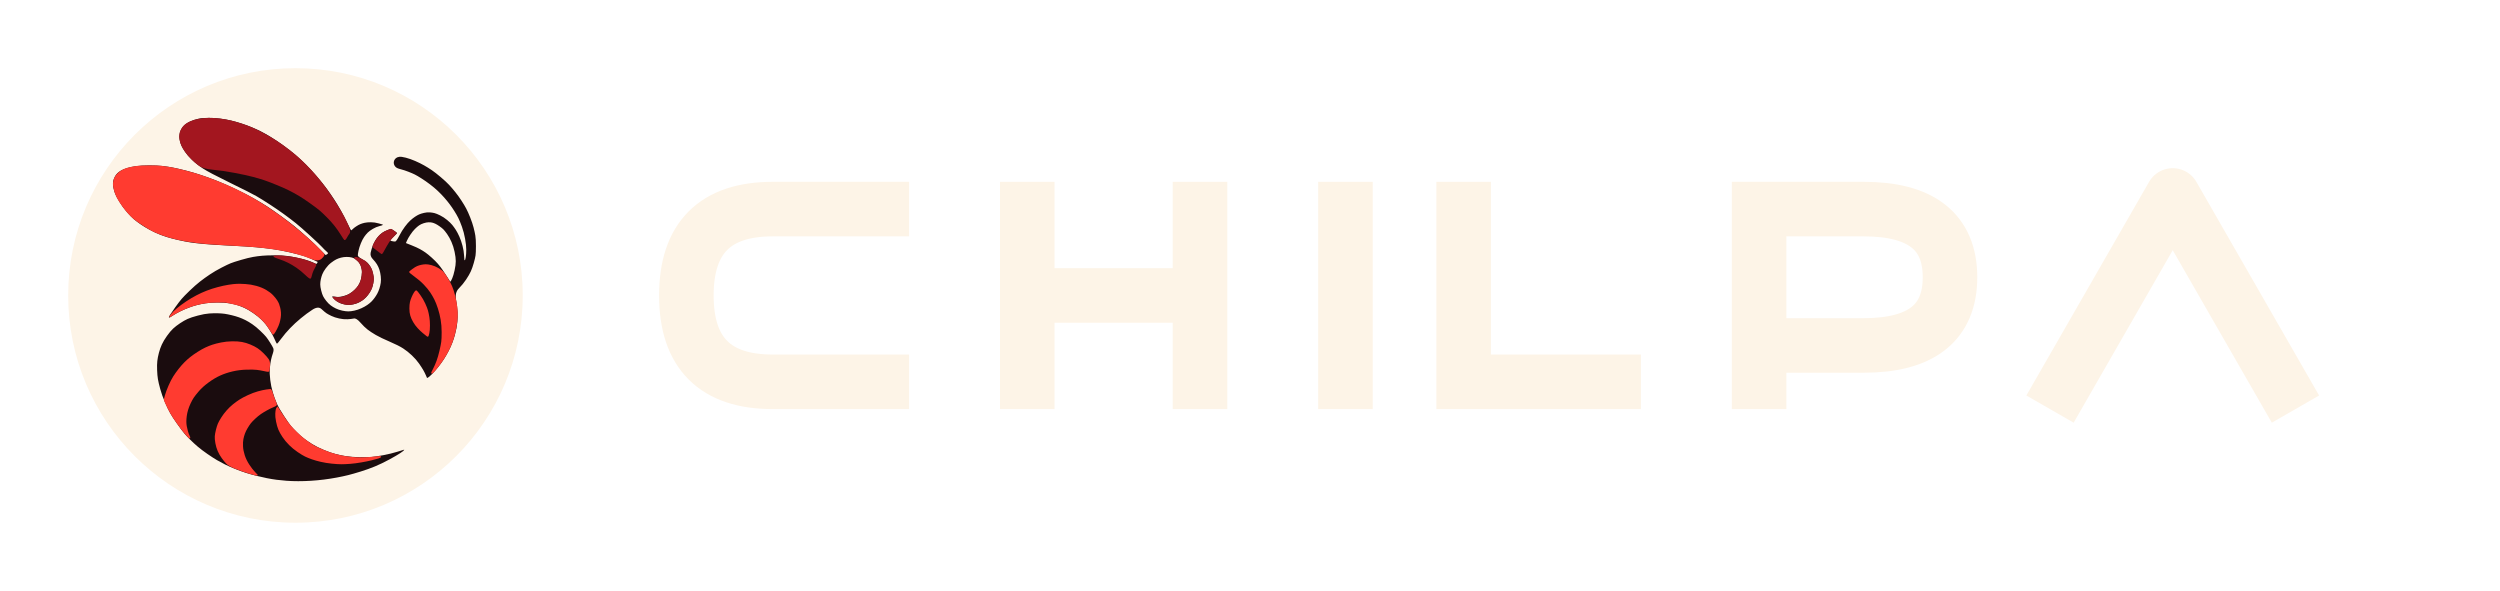
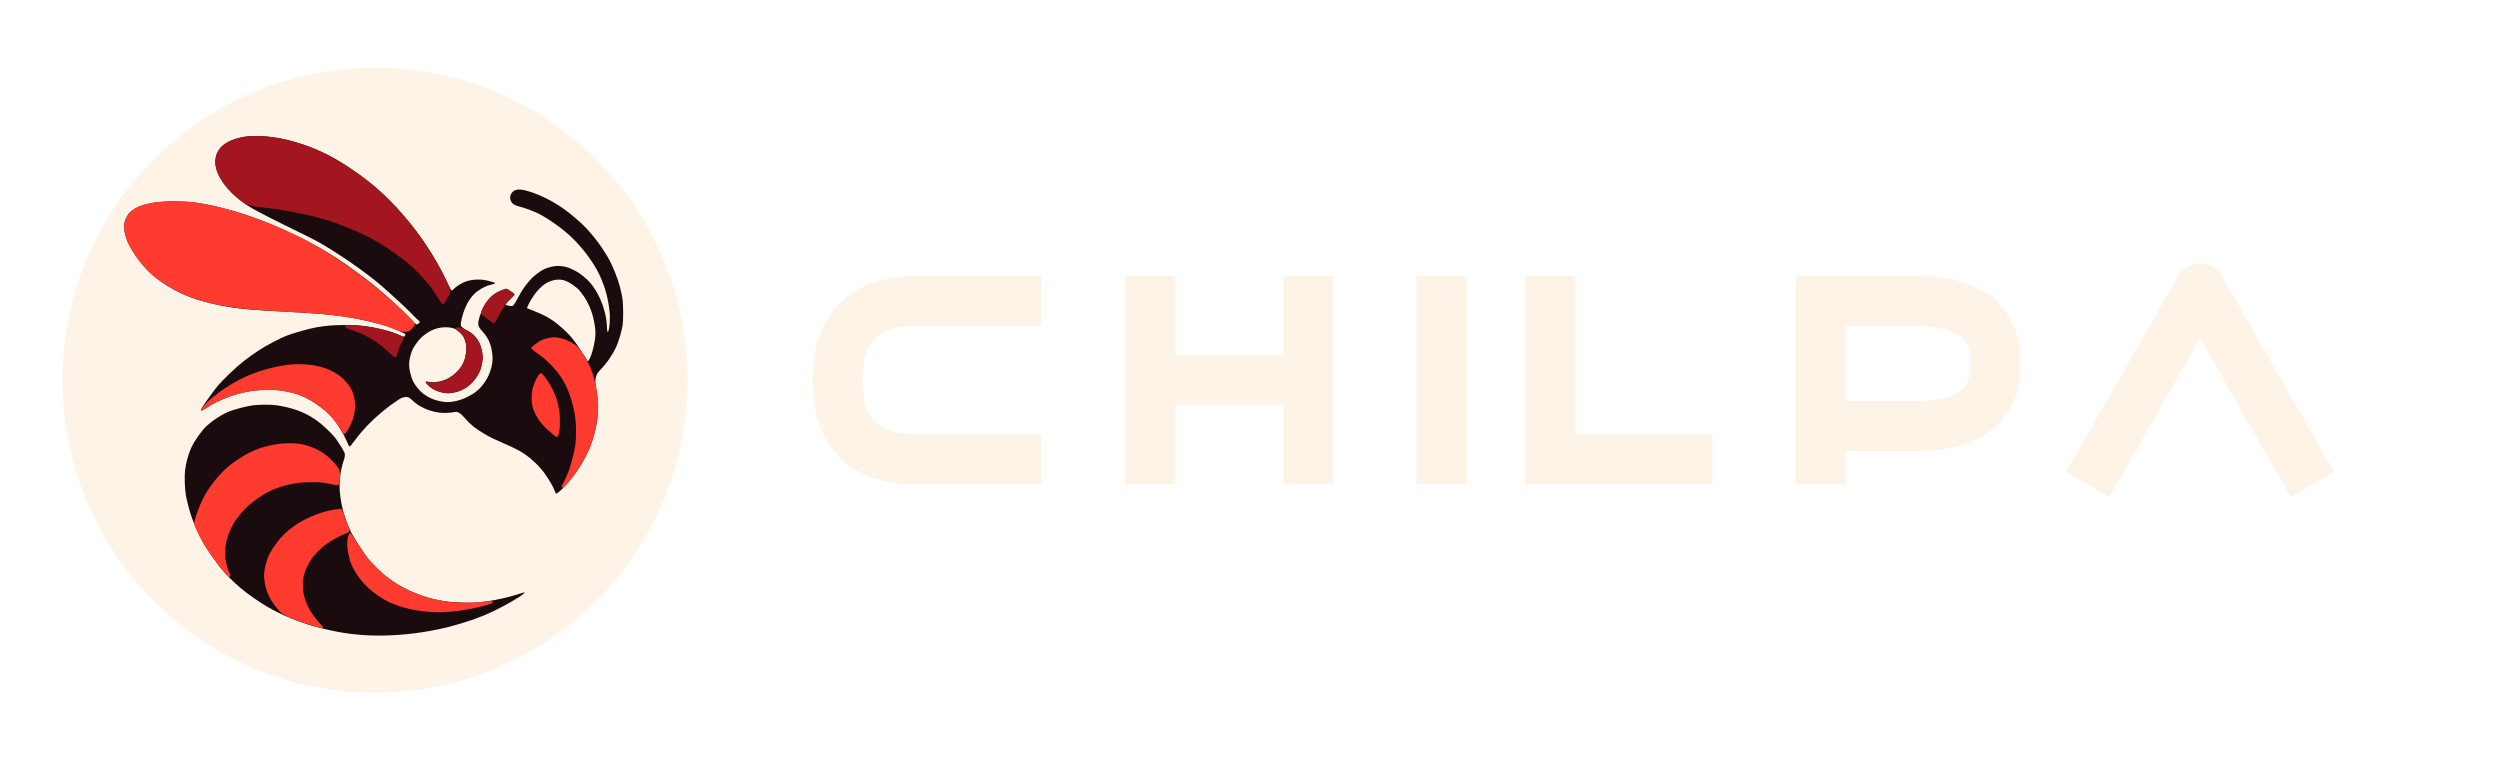
- <svg xmlns="http://www.w3.org/2000/svg" viewBox="0 0 1100 260" width="2200" height="520">
-   <circle cx="130" cy="130" r="100" fill="#FDF4E7" />
-   <g transform="translate(30 30) scale(0.17746)">
-     <path fill-rule="evenodd" fill="#1A0C0E" d="M329.2 124.2Q335.4 123.4 348.7 123.2Q362 123 377 125Q392 127 404.1 129.9Q416.2 132.8 429.8 137.2Q443.4 141.6 455.4 146.6Q467.4 151.6 477.4 156.6Q487.4 161.6 501.4 170.1Q515.4 178.6 532.6 190.9Q549.8 203.2 563.8 215.2Q577.8 227.2 589.8 239.2Q601.8 251.2 616.8 268.7Q631.8 286.2 641.3 299.2Q650.8 312.2 659.1 324.9Q667.4 337.6 675.9 352.6Q684.4 367.6 692.6 384.9Q700.8 402.2 701.8 402Q702.8 401.8 705.5 399Q708.2 396.2 713.9 392.4Q719.6 388.6 724.2 386.7Q728.8 384.8 734.9 383.4Q741 382 750.5 382Q760 382 770.1 384.9L780.2 387.8L779.9 388.7Q779.6 389.6 771.6 391.6Q763.6 393.6 755.4 398.4Q747.2 403.2 742.7 407.7Q738.2 412.2 733.9 418.4Q729.6 424.6 725.7 434.2Q721.8 443.8 719.9 452.4Q718 461 718.2 464.3Q718.4 467.6 728.6 473.4Q738.8 479.2 742.3 482.7Q745.8 486.2 749.6 492.4Q753.4 498.6 755.7 508.3Q758 518 757.5 525.5Q757 533 754.7 540.7Q752.4 548.4 747.6 556.1Q742.8 563.8 738.3 568.3Q733.8 572.8 728.1 576.6Q722.4 580.4 717.8 582.3Q713.2 584.2 706.6 585.6Q700 587 695.5 587Q691 587 684.4 585.6Q677.8 584.2 673.7 582.3Q669.6 580.4 665.4 577.6Q661.2 574.8 657.9 571.1Q654.6 567.4 654.7 566.6Q654.8 565.8 655.6 565.7Q656.4 565.6 663.2 566.8Q670 568 680.2 565.7Q690.4 563.4 697.6 559.1Q704.8 554.8 710.3 549.3Q715.8 543.8 718.6 539.6Q721.4 535.4 723.8 529.8Q726.2 524.2 727.6 514.6Q729 505 727.6 498.4Q726.2 491.8 724.8 488.7Q723.4 485.6 721.6 482.9Q719.8 480.2 715.8 476.7Q711.8 473.2 709.6 471.9Q707.4 470.6 702.7 469.3Q698 468 690.5 468Q683 468 676.3 469.8Q669.6 471.6 664.6 474.1Q659.6 476.6 652.2 482.2Q644.8 487.8 638.7 496.2Q632.6 504.6 630.2 510.7Q627.8 516.8 626.4 523.4Q625 530 625 536Q625 542 627.3 551.2Q629.6 560.4 632.1 565.4Q634.6 570.4 639.9 577.1Q645.2 583.8 650.9 588.1Q656.6 592.4 663.7 595.8Q670.8 599.2 679.4 601.1Q688 603 694.5 603Q701 603 709.6 601.1Q718.2 599.2 726.8 595.3Q735.4 591.4 741.6 587.1Q747.8 582.8 751.8 578.8Q755.8 574.8 759.6 569.6Q763.4 564.4 766.4 558.9Q769.4 553.4 771.7 546.2Q774 539 775 532Q776 525 775 516Q774 507 771.7 499.8Q769.4 492.6 765.6 486.4Q761.8 480.2 755 473Q748.2 465.8 750 457.3Q751.8 448.8 755.2 440.2Q758.6 431.6 761.9 426.4Q765.2 421.2 769.2 416.7Q773.2 412.2 778.4 408.4Q783.6 404.6 791.5 401.5Q799.4 398.4 800.4 398.5Q801.4 398.6 808.3 403.2Q815.2 407.8 815.4 408.7Q815.6 409.6 808.4 416.4Q801.2 423.2 799.9 425.5L798.6 427.8L803.3 428.9Q808 430 810.8 429.8Q813.6 429.6 820.6 416.1Q827.6 402.6 834.9 392.9Q842.2 383.2 848.2 377.7Q854.2 372.2 859.9 368.4Q865.6 364.6 870.1 362.6Q874.6 360.6 882.3 358.8Q890 357 896.5 357.5Q903 358 908.2 359.3Q913.4 360.6 922.4 365.1Q931.4 369.6 939.6 376.4Q947.8 383.2 952.3 388.7Q956.8 394.2 961.1 400.9Q965.4 407.6 969.9 417.6Q974.4 427.6 977.7 440.3Q981 453 981.5 463.5Q982 474 982.4 475.1L982.8 476.2L983.7 475.9Q984.6 475.6 985.8 468.3Q987 461 987 450Q987 439 984.1 422.9Q981.2 406.8 976.3 393.2Q971.4 379.6 967.4 371.6Q963.4 363.6 957.6 354.4Q951.8 345.2 945.8 337.2Q939.8 329.2 932.3 320.7Q924.8 312.2 916.3 304.2Q907.8 296.2 897.3 288.2Q886.8 280.2 876.1 273.4Q865.4 266.6 859.4 263.6Q853.4 260.6 843.3 256.7Q833.2 252.8 826 251Q818.8 249.2 815.5 247.5Q812.2 245.8 810.3 243.2Q808.4 240.6 807.7 237.8Q807 235 807.4 232.4Q807.8 229.8 809 227.5Q810.2 225.2 812.9 222.9Q815.6 220.6 820.8 219.8Q826 219 837.1 221.9Q848.2 224.8 860.4 230.1Q872.6 235.4 882.5 241Q892.4 246.6 901.6 252.9Q910.8 259.2 923.8 270.2Q936.8 281.2 944.3 289.2Q951.8 297.2 959.8 307.2Q967.8 317.2 975.1 328.4Q982.4 339.6 986.9 348.1Q991.4 356.6 996.8 370.2Q1002.2 383.8 1005.1 394.9Q1008 406 1009.5 415Q1011 424 1011 441Q1011 458 1010 464.5Q1009 471 1005.6 483.1Q1002.2 495.2 998.3 503.8Q994.4 512.4 986.6 524.1Q978.8 535.8 968.6 546.1Q958.4 556.4 961.7 574.2Q965 592 965.5 605Q966 618 965 628Q964 638 962.5 645.5Q961 653 958.7 661.7Q956.4 670.4 952.4 680.9Q948.4 691.4 942.9 701.9Q937.4 712.4 931.1 722.1Q924.8 731.8 916.8 741.8Q908.8 751.8 901.8 758.8Q894.8 765.8 892.3 767L889.8 768.2L887.1 761.9Q884.4 755.6 880.6 748.9Q876.8 742.2 869.8 732.2Q862.8 722.2 852.3 712.2Q841.8 702.2 830.6 694.9Q819.4 687.6 797 678Q774.6 668.4 762.6 661.4Q750.6 654.4 742.4 648.1Q734.2 641.8 724.4 630.6Q714.6 619.4 708.3 620.7Q702 622 692.5 622.5Q683 623 671.9 620.6Q660.8 618.2 652.7 614.3Q644.6 610.4 640.4 607.6Q636.2 604.8 628 597.2Q619.8 589.6 605.5 598.9Q591.2 608.2 576.7 620.2Q562.2 632.2 550.2 644.7Q538.2 657.2 528.4 670.4Q518.6 683.6 517.5 683.1Q516.4 682.6 511.9 672.1Q507.4 661.6 500.6 650.9Q493.8 640.2 489.8 635.2Q485.8 630.2 478.8 623.2Q471.8 616.2 459.1 607.4Q446.4 598.6 436.4 594.1Q426.4 589.6 418.7 587.3Q411 585 399.5 583Q388 581 370.5 581Q353 581 340.5 583Q328 585 318.9 587.4Q309.8 589.8 299.2 593.7Q288.6 597.6 277.6 603.1Q266.6 608.6 259.1 613.6Q251.6 618.6 250.7 618.4Q249.8 618.2 249.7 617.4Q249.6 616.6 252.6 611.6Q255.6 606.6 265.4 592.9Q275.2 579.2 281.2 572.2Q287.2 565.2 301.2 551.7Q315.2 538.2 326.7 529.2Q338.2 520.2 351.4 511.4Q364.6 502.6 380.1 494.6Q395.6 486.6 403.1 483.6Q410.6 480.6 428.8 475.3Q447 470 458.5 468Q470 466 481.5 465Q493 464 511 464Q529 464 542 465.5Q555 467 571.6 470.9Q588.2 474.8 595.3 477.2Q602.4 479.6 608.5 482.5Q614.6 485.4 615.7 485.1Q616.8 484.8 617.7 482.6L618.6 480.4L608.5 475.5Q598.4 470.6 587.3 466.7Q576.2 462.8 550.6 456.9Q525 451 506.5 448.5Q488 446 465.5 444Q443 442 402 440Q361 438 338.5 436Q316 434 303 432Q290 430 272.9 426.1Q255.8 422.2 244.8 418.7Q233.8 415.2 224.2 411.3Q214.6 407.4 201.6 400.4Q188.6 393.4 178.9 386.6Q169.2 379.8 162.7 374.3Q156.2 368.8 145.7 356.8Q135.2 344.8 126.9 331.1Q118.6 317.4 116.2 310.8Q113.8 304.2 112.4 297.6Q111 291 111 287Q111 283 111.9 278.9Q112.8 274.8 115.5 269.5Q118.2 264.2 121.7 260.7Q125.2 257.2 130.9 253.9Q136.6 250.6 145.3 247.8Q154 245 167.5 243Q181 241 201 241Q221 241 234 242.5Q247 244 260 246.5Q273 249 292.1 253.9Q311.2 258.8 330.3 265.2Q349.4 271.6 368.4 279.1Q387.4 286.6 414.9 299.6Q442.4 312.6 462.4 324.1Q482.4 335.6 495.1 343.9Q507.8 352.2 527.8 366.7Q547.8 381.2 560.8 391.7Q573.8 402.2 593.3 419.7Q612.8 437.2 625 450Q637.2 462.8 638 463.1Q638.8 463.4 641.7 461.5Q644.6 459.6 644.2 458.4Q643.8 457.2 639.5 453.5Q635.2 449.8 629.5 443.5Q623.8 437.2 600.3 415.7Q576.8 394.2 564.3 384.2Q551.8 374.2 535.3 362.2Q518.8 350.2 499.1 337.4Q479.4 324.6 466.4 317.1Q453.4 309.6 401 284Q348.6 258.4 333.9 248.6Q319.2 238.8 307.7 227.8Q296.2 216.8 289.9 207.6Q283.6 198.4 280.7 191.8Q277.8 185.2 276.4 177.6Q275 170 276.3 162.8Q277.6 155.6 281.9 148.9Q286.2 142.2 293.9 136.9Q301.6 131.6 312.3 128.3Q323 125 329.2 124.2ZM893.6 382.1Q888.2 382.2 881.4 384.4Q874.6 386.6 869.9 389.9Q865.2 393.2 859.7 398.7Q854.2 404.2 848.4 412.9Q842.6 421.6 840 427.6L837.4 433.6L851 439Q864.6 444.4 872 448.5Q879.4 452.6 885.6 456.9Q891.8 461.2 901.3 469.7Q910.8 478.2 916.8 485.2Q922.8 492.2 927.9 499.6Q933 507 940.1 518.2L947.2 529.4L948.3 528.4Q949.4 527.4 952.3 520.8Q955.2 514.2 958.1 501.1Q961 488 961 478.5Q961 469 958.1 455.4Q955.2 441.8 950.3 430.7Q945.4 419.6 939.6 411.4Q933.8 403.2 930.3 399.7Q926.8 396.2 920.6 391.9Q914.4 387.6 910.3 385.7Q906.2 383.8 902.6 382.9Q899 382 893.6 382.1ZM349.7 608.2Q361.4 607.4 371.2 607.7Q381 608 388 609Q395 610 405.1 612.4Q415.2 614.8 423.3 617.7Q431.4 620.6 439.4 624.6Q447.4 628.6 456.6 634.9Q465.8 641.2 476.3 651.2Q486.8 661.2 490.8 666.2Q494.8 671.2 500.6 680.4Q506.4 689.6 508.4 694.1Q510.4 698.6 507.6 706.7Q504.8 714.8 502.9 723.4Q501 732 500 744.5Q499 757 501 773Q503 789 507.3 803.7Q511.6 818.4 517.1 830.9Q522.6 843.4 534.9 862.1Q547.2 880.8 551.7 886.3Q556.2 891.8 565.7 901.3Q575.2 910.8 584.2 917.8Q593.2 924.8 605.3 932.2Q617.4 939.6 633.6 946.4Q649.8 953.2 662.9 956.6Q676 960 689 962Q702 964 721.5 964.5Q741 965 752 964Q763 963 781.5 959.5Q800 956 816.6 950.9L833.2 945.8L832.5 947.3Q831.8 948.8 823.1 954.6Q814.4 960.4 795.9 970.4Q777.4 980.4 760.8 987.3Q744.2 994.2 725.5 1000Q706.8 1005.8 694.4 1008.9Q682 1012 666 1015Q650 1018 634 1020Q618 1022 602 1023Q586 1024 570.5 1024Q555 1024 541.5 1023Q528 1022 516.5 1020.5Q505 1019 492.5 1016.5Q480 1014 466.4 1010.6Q452.8 1007.2 440.3 1003.2Q427.8 999.2 413.2 993.3Q398.6 987.4 388.6 982.4Q378.6 977.4 369.1 971.9Q359.6 966.4 345.4 956.6Q331.2 946.8 321.2 938.3Q311.2 929.8 302.7 921.3Q294.2 912.8 288.2 905.8Q282.2 898.8 270.4 882.1Q258.6 865.4 253 855.5Q247.4 845.6 240 828.5Q232.6 811.4 228.3 795.7Q224 780 222.5 771Q221 762 220.5 748.5Q220 735 221 726Q222 717 224.9 705.9Q227.8 694.8 232.2 685.2Q236.6 675.6 244.9 663.9Q253.2 652.2 260.2 645.7Q267.2 639.2 277.4 632.4Q287.6 625.6 296.2 621.7Q304.8 617.8 321.4 613.4Q338 609 349.7 608.2Z" />
-     <path fill-rule="evenodd" fill="#FF3B30" d="M171.7 242.2Q179.4 241.4 200.2 241.2Q221 241 230.5 242Q240 243 252 245Q264 247 287.6 252.9Q311.2 258.8 330.3 265.2Q349.4 271.6 368.4 279.1Q387.4 286.6 401.9 293.1Q416.4 299.6 434.9 309.1Q453.4 318.6 473.4 330.6Q493.4 342.6 520.6 361.9Q547.8 381.2 572.8 402.2Q597.8 423.2 615.3 440.2Q632.8 457.2 635 460.7Q637.2 464.2 628.5 472.3Q619.8 480.4 602.5 473.1Q585.2 465.8 563.1 459.9Q541 454 514.5 450Q488 446 465.5 444Q443 442 394.5 439.5Q346 437 318 433.5Q290 430 269.4 425.1Q248.8 420.2 235.2 415.3Q221.6 410.4 211.1 405.4Q200.6 400.4 184.9 390.1Q169.2 379.8 162.7 374.3Q156.2 368.8 149.2 361.3Q142.2 353.8 133.9 342.1Q125.6 330.4 122.1 323.9Q118.6 317.4 116.2 310.8Q113.8 304.2 112.4 297.6Q111 291 111 287Q111 283 112.8 276.3Q114.6 269.6 119.9 263.4Q125.2 257.2 130.9 253.9Q136.6 250.6 141.7 248.7Q146.8 246.8 155.4 244.9Q164 243 171.7 242.2ZM875.1 487.6Q880.4 486.4 886.2 486.2Q892 486 900.7 488.3Q909.4 490.6 917.6 495.4Q925.8 500.2 929.4 503.6Q933 507 940.3 518.7Q947.6 530.4 951.9 540.6Q956.2 550.8 959.6 564.4Q963 578 964.5 590.5Q966 603 966 610.5Q966 618 964.5 631Q963 644 959.7 657.2Q956.4 670.4 952.4 680.9Q948.4 691.4 942.9 701.9Q937.4 712.4 931.1 722.1Q924.8 731.8 916.8 741.8Q908.8 751.8 905.7 754.7Q902.6 757.6 901.4 757.2Q900.2 756.8 899.9 756Q899.6 755.2 904.5 745.8Q909.4 736.4 913.3 725.8Q917.2 715.2 920.6 700.6Q924 686 925 678.5Q926 671 926 654.5Q926 638 923.5 623.5Q921 609 916.7 595.8Q912.4 582.6 907.9 573.6Q903.4 564.6 897.6 555.9Q891.8 547.2 881.8 536.7Q871.8 526.2 858.1 516.4Q844.4 506.6 845.3 504.9Q846.2 503.2 853.4 497.9Q860.6 492.6 865.2 490.7Q869.8 488.8 875.1 487.6ZM418.2 534.7Q426.4 534.4 439.7 535.2Q453 536 466.7 539.8Q480.4 543.6 491.1 549.9Q501.8 556.2 508.3 563.2Q514.8 570.2 518.1 575.4Q521.4 580.6 522.9 584.6Q524.4 588.6 525.7 593.8Q527 599 527.5 605.5Q528 612 527 618.5Q526 625 524.1 631.6Q522.2 638.2 517.8 646.8Q513.4 655.4 511.1 658.1Q508.8 660.8 507.9 660.9Q507 661 500.4 650.6Q493.8 640.2 489.8 635.2Q485.8 630.2 478.8 623.2Q471.8 616.2 461.6 608.9Q451.4 601.6 443.9 597.6Q436.4 593.6 430.3 591.2Q424.2 588.8 409.6 585.4Q395 582 391.5 581.5Q388 581 370.5 581Q353 581 340.5 583Q328 585 318.9 587.4Q309.8 589.8 299.2 593.7Q288.6 597.6 277.6 603.1Q266.6 608.6 260 613Q253.4 617.4 252.4 617.5Q251.4 617.6 250.9 616.5Q250.4 615.4 255.3 609.3Q260.2 603.2 269.7 595.2Q279.2 587.2 292.4 578.4Q305.6 569.6 318.1 563.1Q330.6 556.6 343.2 551.7Q355.8 546.8 370.4 542.9Q385 539 397.5 537Q410 535 418.2 534.7ZM860.8 551.8Q862.4 550.4 864.1 551.3Q865.8 552.2 873.1 562.4Q880.4 572.6 885.4 583.6Q890.4 594.6 892.2 601.3Q894 608 895.5 617Q897 626 897 638Q897 650 895.4 657.4Q893.8 664.8 892.5 665.6Q891.2 666.4 888.5 664.3Q885.8 662.2 879.5 657Q873.2 651.8 866.7 644.8Q860.2 637.8 855.4 629.6Q850.6 621.4 848.3 613.7Q846 606 846 596Q846 586 847.4 579.9Q848.8 573.8 851.7 567.2Q854.6 560.6 856.9 556.9Q859.2 553.2 860.8 551.8ZM379.1 680.1Q392.4 677.4 406.7 677.2Q421 677 431.1 678.9Q441.2 680.8 451.8 685.2Q462.4 689.6 469.6 694.4Q476.8 699.2 484.8 707.2Q492.8 715.2 497.1 721.4Q501.4 727.6 500.4 739Q499.4 750.4 498.5 751.5Q497.6 752.6 495.8 752.8Q494 753 485 751Q476 749 467.5 748Q459 747 441.5 747.5Q424 748 407.4 751.9Q390.8 755.8 376.7 762.2Q362.6 768.6 347.9 779.4Q333.2 790.2 324.2 800.7Q315.2 811.2 311.4 816.9Q307.6 822.6 303.6 831.1Q299.6 839.6 297.3 847.3Q295 855 294 862.5Q293 870 293 876Q293 882 294 887.5Q295 893 296.8 899.7Q298.6 906.4 301 911Q303.4 915.6 302.5 917.1Q301.6 918.6 300.4 918.2Q299.2 917.8 290.7 908.3Q282.2 898.8 270.4 882.1Q258.6 865.4 253 855.5Q247.4 845.6 242.5 835Q237.6 824.4 237.3 822.7Q237 821 239.9 810.9Q242.8 800.8 248.7 787.2Q254.6 773.6 260.4 764.4Q266.2 755.2 273.7 745.7Q281.2 736.2 288.2 729.2Q295.2 722.2 302.7 716.2Q310.2 710.2 320.9 703.4Q331.6 696.6 340.1 692.6Q348.6 688.6 357.2 685.7Q365.8 682.8 379.1 680.1ZM491.2 796.7Q500.4 795.4 501.5 795.4Q502.6 795.4 504 797Q505.4 798.6 508.1 807.4Q510.8 816.2 514.1 823.9Q517.4 831.6 517.5 833.6Q517.6 835.6 516 837Q514.4 838.4 508 841Q501.6 843.6 492.6 848.6Q483.6 853.6 477.4 857.9Q471.2 862.2 463.7 869.2Q456.2 876.2 452.7 880.7Q449.2 885.2 444.9 892.4Q440.6 899.6 438.2 906.2Q435.8 912.8 434.4 919.9Q433 927 433.5 937.5Q434 948 437.8 959.7Q441.6 971.4 448.9 982.6Q456.2 993.8 463.3 1001.3L470.4 1008.8L468.7 1009.9Q467 1011 448.6 1005.4Q430.2 999.8 414.2 993.3Q398.2 986.8 392.7 981.3Q387.2 975.8 380.9 967.1Q374.6 958.4 370.7 949.3Q366.8 940.2 364.9 929.6Q363 919 363.5 912.5Q364 906 366.4 896.4Q368.8 886.8 371.2 881.2Q373.6 875.6 379.4 866.4Q385.2 857.2 392.7 848.7Q400.2 840.2 408.2 833.7Q416.2 827.2 424.4 821.9Q432.6 816.6 445.6 810.6Q458.6 804.6 470.3 801.3Q482 798 491.2 796.7ZM517.4 840.6L519.2 838.6L530.2 855.7Q541.2 872.8 548.7 882.3Q556.2 891.8 568.7 903.8Q581.2 915.8 592.9 924.1Q604.6 932.4 611 936Q617.4 939.6 633.6 946.4Q649.8 953.2 662.9 956.6Q676 960 685 961.5Q694 963 704.5 964Q715 965 728 965Q741 965 757.4 963.1Q773.8 961.2 775.1 962.2Q776.4 963.2 775.6 964.5Q774.8 965.8 769.2 967.7Q763.6 969.6 752.3 972.3Q741 975 726.5 977.5Q712 980 699.5 981Q687 982 677.5 982Q668 982 653.5 980.5Q639 979 626.4 976.1Q613.8 973.2 604.2 969.8Q594.6 966.4 587.5 963Q580.4 959.6 568.8 951.7Q557.2 943.8 547.7 934.3Q538.2 924.8 531.4 914.6Q524.6 904.4 521.2 896.3Q517.8 888.2 515.4 876.1Q513 864 513.5 856.5Q514 849 514.8 845.8Q515.6 842.6 517.4 840.6Z" />
-     <path fill-rule="evenodd" fill="#A3161F" d="M323.6 125.6Q335.4 123.4 348.7 123.2Q362 123 377 125Q392 127 404.1 129.9Q416.2 132.8 429.8 137.2Q443.4 141.6 455.4 146.6Q467.4 151.6 485.9 161.6Q504.4 171.6 519.1 181.4Q533.8 191.2 547.3 201.7Q560.8 212.2 569.3 219.7Q577.8 227.2 589.8 239.2Q601.8 251.2 612.8 263.7Q623.8 276.2 637.3 294.2Q650.8 312.2 664.6 334.4Q678.4 356.6 684.4 368.1Q690.4 379.6 695.9 392.2Q701.4 404.8 697.5 410.2Q693.6 415.6 691.2 420.2Q688.8 424.8 687.1 425.7Q685.4 426.6 684.3 425.7Q683.2 424.8 675.7 412.8Q668.2 400.8 660 390.5Q651.8 380.2 640.8 369.2Q629.8 358.2 623.3 352.7Q616.8 347.2 599.6 334.9Q582.4 322.6 570.4 315.6Q558.4 308.6 546.4 302.6Q534.4 296.6 514.8 288.7Q495.2 280.8 484.7 277.3Q474.2 273.8 457.6 269.4Q441 265 412 259.5Q383 254 358.7 251.8Q334.4 249.6 323.8 241.7Q313.2 233.8 304.7 225.3Q296.2 216.8 289.9 207.6Q283.6 198.4 281.1 192.9Q278.6 187.4 277.3 182.7Q276 178 275.5 174Q275 170 275.5 166Q276 162 276.8 158.8Q277.6 155.6 279.9 151.4Q282.2 147.2 285.2 143.7Q288.2 140.2 292.4 137.4Q296.6 134.6 304.2 131.2Q311.8 127.8 323.6 125.6ZM791.5 401.5Q799.4 398.4 800.4 398.5Q801.4 398.6 807.1 402.4Q812.8 406.2 814.1 408Q815.4 409.8 808.3 416.5Q801.2 423.2 795.9 431.4Q790.6 439.6 785.2 449.7Q779.8 459.8 778.5 460.6Q777.2 461.4 775.7 460.1Q774.2 458.8 764.7 451.8Q755.2 444.8 754.7 443.5Q754.2 442.2 755.4 438.9Q756.6 435.6 760.9 428.4Q765.2 421.2 769.2 416.7Q773.2 412.2 778.4 408.4Q783.6 404.6 791.5 401.5ZM509.5 465.6Q510.4 464.4 519.7 464.2Q529 464 547.5 466.5Q566 469 577.1 471.9Q588.2 474.8 599.8 479.2Q611.4 483.6 613.1 484.9Q614.8 486.2 615.2 487.4Q615.6 488.6 611.6 495.6Q607.6 502.6 605.8 508.3Q604 514 603.3 517.3Q602.6 520.6 600.7 521.9Q598.8 523.2 587.8 512.7Q576.8 502.2 566.1 494.9Q555.4 487.6 545.4 482.6Q535.4 477.6 523.4 473.6Q511.4 469.6 510 468.2Q508.6 466.8 509.5 465.6ZM709.9 469.2Q711.2 467.6 714.8 468.1Q718.4 468.6 725.9 472.1Q733.4 475.6 736.1 477.4Q738.8 479.2 744.1 485.4Q749.4 491.6 751.8 496.2Q754.2 500.8 756.1 509.4Q758 518 758 522Q758 526 756.6 533.1Q755.2 540.2 753.8 544.3Q752.4 548.4 749.1 554.1Q745.8 559.8 739.8 566.3Q733.8 572.8 730.6 575.1Q727.4 577.4 720.3 580.8Q713.2 584.2 706.6 585.6Q700 587 695.5 587Q691 587 686 586Q681 585 675.3 582.7Q669.6 580.4 665.4 577.6Q661.2 574.8 658.4 571.5L655.6 568.2L656.9 567.2Q658.2 566.2 664.1 567.1Q670 568 674 567.5Q678 567 684.2 565.2Q690.4 563.4 697.6 559.1Q704.8 554.8 710.3 549.3Q715.8 543.8 718.6 539.6Q721.4 535.4 723.8 529.8Q726.2 524.2 727.6 514.6Q729 505 727.6 498.4Q726.2 491.8 724.8 488.7Q723.4 485.6 721.6 482.9Q719.8 480.2 714.2 475.5L708.6 470.8L709.9 469.2Z" />
+ <svg xmlns="http://www.w3.org/2000/svg" viewBox="0 0 1200 365" width="2400" height="730">
+   <g transform="translate(180 182.5) scale(1.5) translate(-130 -130)">
+     <circle cx="130" cy="130" r="100" fill="#FDF4E7" />
+     <g transform="translate(30 30) scale(0.17746)">
+       <path fill-rule="evenodd" fill="#1A0C0E" d="M329.2 124.2Q335.4 123.4 348.7 123.2Q362 123 377 125Q392 127 404.1 129.9Q416.2 132.8 429.8 137.2Q443.4 141.6 455.4 146.6Q467.4 151.6 477.4 156.6Q487.4 161.6 501.4 170.1Q515.4 178.6 532.6 190.9Q549.8 203.2 563.8 215.2Q577.8 227.2 589.8 239.2Q601.8 251.2 616.8 268.7Q631.8 286.2 641.3 299.2Q650.8 312.2 659.1 324.9Q667.4 337.6 675.9 352.6Q684.4 367.6 692.6 384.9Q700.8 402.2 701.8 402Q702.8 401.8 705.5 399Q708.2 396.2 713.9 392.4Q719.6 388.6 724.2 386.7Q728.8 384.8 734.9 383.4Q741 382 750.5 382Q760 382 770.1 384.9L780.2 387.8L779.9 388.7Q779.6 389.6 771.6 391.6Q763.6 393.6 755.4 398.4Q747.2 403.2 742.7 407.7Q738.2 412.2 733.9 418.4Q729.6 424.6 725.7 434.2Q721.8 443.8 719.9 452.4Q718 461 718.2 464.3Q718.4 467.6 728.6 473.4Q738.8 479.2 742.3 482.7Q745.8 486.2 749.6 492.4Q753.4 498.6 755.7 508.3Q758 518 757.5 525.5Q757 533 754.7 540.7Q752.4 548.4 747.6 556.1Q742.8 563.8 738.3 568.3Q733.8 572.8 728.1 576.6Q722.4 580.4 717.8 582.3Q713.2 584.2 706.6 585.6Q700 587 695.5 587Q691 587 684.4 585.6Q677.8 584.2 673.7 582.3Q669.6 580.4 665.4 577.6Q661.2 574.8 657.9 571.1Q654.6 567.4 654.7 566.6Q654.8 565.8 655.6 565.7Q656.4 565.6 663.2 566.8Q670 568 680.2 565.7Q690.4 563.4 697.6 559.1Q704.8 554.8 710.3 549.3Q715.8 543.8 718.6 539.6Q721.4 535.4 723.8 529.8Q726.2 524.2 727.6 514.6Q729 505 727.6 498.4Q726.2 491.8 724.8 488.7Q723.4 485.6 721.6 482.9Q719.8 480.2 715.8 476.7Q711.8 473.2 709.6 471.9Q707.4 470.6 702.7 469.3Q698 468 690.5 468Q683 468 676.3 469.8Q669.6 471.6 664.6 474.1Q659.6 476.6 652.2 482.2Q644.8 487.8 638.7 496.2Q632.6 504.6 630.2 510.7Q627.8 516.8 626.4 523.4Q625 530 625 536Q625 542 627.3 551.2Q629.6 560.4 632.1 565.4Q634.6 570.4 639.9 577.1Q645.2 583.8 650.9 588.1Q656.6 592.4 663.7 595.8Q670.8 599.2 679.4 601.1Q688 603 694.5 603Q701 603 709.6 601.1Q718.2 599.2 726.8 595.3Q735.4 591.4 741.6 587.1Q747.8 582.8 751.8 578.8Q755.8 574.8 759.6 569.6Q763.4 564.4 766.4 558.9Q769.4 553.4 771.7 546.2Q774 539 775 532Q776 525 775 516Q774 507 771.7 499.8Q769.4 492.6 765.6 486.4Q761.8 480.2 755 473Q748.2 465.8 750 457.3Q751.8 448.8 755.2 440.2Q758.6 431.6 761.9 426.4Q765.2 421.2 769.2 416.7Q773.2 412.2 778.4 408.4Q783.6 404.6 791.5 401.5Q799.4 398.4 800.4 398.5Q801.4 398.6 808.3 403.2Q815.2 407.8 815.4 408.7Q815.6 409.6 808.4 416.4Q801.2 423.2 799.9 425.5L798.6 427.8L803.3 428.9Q808 430 810.8 429.8Q813.6 429.6 820.6 416.1Q827.6 402.6 834.9 392.9Q842.2 383.2 848.2 377.7Q854.2 372.2 859.9 368.4Q865.6 364.6 870.1 362.6Q874.6 360.6 882.3 358.8Q890 357 896.5 357.5Q903 358 908.2 359.3Q913.4 360.6 922.4 365.1Q931.4 369.6 939.6 376.4Q947.8 383.2 952.3 388.7Q956.8 394.2 961.1 400.9Q965.4 407.6 969.9 417.6Q974.4 427.6 977.7 440.3Q981 453 981.5 463.5Q982 474 982.4 475.1L982.8 476.2L983.7 475.9Q984.6 475.6 985.8 468.3Q987 461 987 450Q987 439 984.1 422.9Q981.2 406.8 976.3 393.2Q971.4 379.6 967.4 371.6Q963.4 363.6 957.6 354.4Q951.8 345.2 945.8 337.2Q939.8 329.2 932.3 320.7Q924.8 312.2 916.3 304.2Q907.8 296.2 897.3 288.2Q886.8 280.2 876.1 273.4Q865.4 266.6 859.4 263.6Q853.4 260.6 843.3 256.7Q833.2 252.8 826 251Q818.8 249.2 815.5 247.5Q812.2 245.8 810.3 243.2Q808.4 240.6 807.7 237.8Q807 235 807.4 232.4Q807.8 229.8 809 227.5Q810.2 225.2 812.9 222.9Q815.6 220.6 820.8 219.8Q826 219 837.1 221.9Q848.2 224.8 860.4 230.1Q872.6 235.4 882.5 241Q892.4 246.6 901.6 252.9Q910.8 259.2 923.8 270.2Q936.8 281.2 944.3 289.2Q951.8 297.2 959.8 307.2Q967.8 317.2 975.1 328.4Q982.4 339.6 986.9 348.1Q991.4 356.6 996.8 370.2Q1002.2 383.8 1005.1 394.9Q1008 406 1009.5 415Q1011 424 1011 441Q1011 458 1010 464.5Q1009 471 1005.6 483.1Q1002.2 495.2 998.3 503.8Q994.4 512.4 986.6 524.1Q978.8 535.8 968.6 546.1Q958.4 556.4 961.7 574.2Q965 592 965.5 605Q966 618 965 628Q964 638 962.5 645.5Q961 653 958.7 661.7Q956.4 670.4 952.4 680.9Q948.4 691.4 942.9 701.9Q937.4 712.4 931.1 722.1Q924.8 731.8 916.8 741.8Q908.8 751.8 901.8 758.8Q894.8 765.8 892.3 767L889.8 768.2L887.1 761.9Q884.4 755.6 880.6 748.9Q876.8 742.2 869.8 732.2Q862.8 722.2 852.3 712.2Q841.8 702.2 830.6 694.9Q819.4 687.6 797 678Q774.6 668.4 762.6 661.4Q750.6 654.4 742.4 648.1Q734.2 641.8 724.4 630.6Q714.6 619.4 708.3 620.7Q702 622 692.5 622.5Q683 623 671.9 620.6Q660.8 618.2 652.7 614.3Q644.6 610.4 640.4 607.6Q636.2 604.8 628 597.2Q619.8 589.6 605.5 598.9Q591.2 608.2 576.7 620.2Q562.2 632.2 550.2 644.7Q538.2 657.2 528.4 670.4Q518.6 683.6 517.5 683.1Q516.4 682.6 511.9 672.1Q507.4 661.6 500.6 650.9Q493.8 640.2 489.8 635.2Q485.8 630.2 478.8 623.2Q471.8 616.2 459.1 607.4Q446.4 598.6 436.4 594.1Q426.4 589.6 418.7 587.3Q411 585 399.5 583Q388 581 370.5 581Q353 581 340.5 583Q328 585 318.9 587.4Q309.8 589.8 299.2 593.7Q288.6 597.6 277.6 603.1Q266.6 608.6 259.1 613.6Q251.6 618.6 250.7 618.4Q249.8 618.2 249.7 617.4Q249.6 616.6 252.6 611.6Q255.6 606.6 265.4 592.9Q275.2 579.2 281.2 572.2Q287.2 565.2 301.2 551.7Q315.2 538.2 326.7 529.2Q338.2 520.2 351.4 511.4Q364.6 502.6 380.1 494.6Q395.6 486.6 403.1 483.6Q410.6 480.6 428.8 475.3Q447 470 458.5 468Q470 466 481.5 465Q493 464 511 464Q529 464 542 465.5Q555 467 571.6 470.9Q588.2 474.8 595.3 477.2Q602.4 479.6 608.5 482.5Q614.6 485.4 615.7 485.1Q616.8 484.8 617.7 482.6L618.6 480.4L608.5 475.5Q598.4 470.6 587.3 466.7Q576.2 462.8 550.6 456.9Q525 451 506.5 448.5Q488 446 465.5 444Q443 442 402 440Q361 438 338.5 436Q316 434 303 432Q290 430 272.9 426.1Q255.8 422.2 244.8 418.7Q233.8 415.2 224.2 411.3Q214.6 407.4 201.6 400.4Q188.6 393.4 178.9 386.6Q169.2 379.8 162.7 374.3Q156.2 368.8 145.7 356.8Q135.2 344.8 126.9 331.1Q118.6 317.4 116.2 310.8Q113.8 304.2 112.4 297.6Q111 291 111 287Q111 283 111.9 278.9Q112.8 274.8 115.5 269.5Q118.2 264.2 121.7 260.7Q125.2 257.2 130.9 253.9Q136.6 250.6 145.3 247.8Q154 245 167.5 243Q181 241 201 241Q221 241 234 242.5Q247 244 260 246.5Q273 249 292.1 253.9Q311.2 258.8 330.3 265.2Q349.4 271.6 368.4 279.1Q387.4 286.6 414.9 299.6Q442.4 312.6 462.4 324.1Q482.4 335.6 495.1 343.9Q507.8 352.2 527.8 366.7Q547.8 381.2 560.8 391.7Q573.8 402.2 593.3 419.7Q612.8 437.2 625 450Q637.2 462.8 638 463.1Q638.8 463.4 641.7 461.5Q644.6 459.6 644.2 458.4Q643.8 457.2 639.5 453.5Q635.2 449.8 629.5 443.5Q623.8 437.2 600.3 415.7Q576.8 394.2 564.3 384.2Q551.8 374.2 535.3 362.2Q518.8 350.2 499.1 337.4Q479.4 324.6 466.4 317.1Q453.4 309.6 401 284Q348.6 258.4 333.9 248.6Q319.2 238.8 307.7 227.8Q296.2 216.8 289.9 207.6Q283.6 198.4 280.7 191.8Q277.8 185.2 276.4 177.6Q275 170 276.3 162.8Q277.6 155.6 281.9 148.9Q286.2 142.2 293.9 136.9Q301.6 131.6 312.3 128.3Q323 125 329.2 124.2ZM893.6 382.1Q888.2 382.2 881.4 384.4Q874.6 386.6 869.9 389.9Q865.2 393.2 859.7 398.7Q854.2 404.2 848.4 412.9Q842.6 421.6 840 427.6L837.4 433.6L851 439Q864.6 444.4 872 448.5Q879.4 452.6 885.6 456.9Q891.8 461.2 901.3 469.7Q910.8 478.2 916.8 485.2Q922.8 492.2 927.9 499.6Q933 507 940.1 518.2L947.2 529.4L948.3 528.4Q949.4 527.4 952.3 520.8Q955.2 514.2 958.1 501.1Q961 488 961 478.5Q961 469 958.1 455.4Q955.2 441.8 950.3 430.7Q945.4 419.6 939.6 411.4Q933.8 403.2 930.3 399.7Q926.8 396.2 920.6 391.9Q914.4 387.6 910.3 385.7Q906.2 383.8 902.6 382.9Q899 382 893.6 382.1ZM349.7 608.2Q361.4 607.4 371.2 607.7Q381 608 388 609Q395 610 405.1 612.4Q415.2 614.8 423.3 617.7Q431.4 620.6 439.4 624.6Q447.4 628.6 456.6 634.9Q465.8 641.2 476.3 651.2Q486.8 661.2 490.8 666.2Q494.8 671.2 500.6 680.4Q506.4 689.6 508.4 694.1Q510.4 698.6 507.6 706.7Q504.8 714.8 502.9 723.4Q501 732 500 744.5Q499 757 501 773Q503 789 507.3 803.7Q511.6 818.4 517.1 830.9Q522.6 843.4 534.9 862.1Q547.2 880.8 551.7 886.3Q556.2 891.8 565.7 901.3Q575.2 910.8 584.2 917.8Q593.2 924.8 605.3 932.2Q617.4 939.6 633.6 946.4Q649.8 953.2 662.9 956.6Q676 960 689 962Q702 964 721.5 964.5Q741 965 752 964Q763 963 781.5 959.5Q800 956 816.6 950.9L833.2 945.8L832.5 947.3Q831.8 948.8 823.1 954.6Q814.4 960.4 795.9 970.4Q777.4 980.4 760.8 987.3Q744.2 994.2 725.5 1000Q706.8 1005.8 694.4 1008.9Q682 1012 666 1015Q650 1018 634 1020Q618 1022 602 1023Q586 1024 570.5 1024Q555 1024 541.5 1023Q528 1022 516.5 1020.5Q505 1019 492.5 1016.5Q480 1014 466.4 1010.6Q452.8 1007.2 440.3 1003.2Q427.8 999.2 413.2 993.3Q398.6 987.4 388.6 982.4Q378.6 977.4 369.1 971.9Q359.6 966.4 345.4 956.6Q331.2 946.8 321.2 938.3Q311.2 929.8 302.7 921.3Q294.2 912.8 288.2 905.8Q282.2 898.8 270.4 882.1Q258.6 865.4 253 855.5Q247.4 845.6 240 828.5Q232.6 811.4 228.3 795.7Q224 780 222.5 771Q221 762 220.5 748.5Q220 735 221 726Q222 717 224.9 705.9Q227.8 694.8 232.2 685.2Q236.6 675.6 244.9 663.9Q253.2 652.2 260.2 645.7Q267.2 639.2 277.4 632.4Q287.6 625.6 296.2 621.7Q304.8 617.8 321.4 613.4Q338 609 349.7 608.2Z" />
+       <path fill-rule="evenodd" fill="#FF3B30" d="M171.7 242.2Q179.4 241.4 200.2 241.2Q221 241 230.5 242Q240 243 252 245Q264 247 287.6 252.9Q311.2 258.8 330.3 265.2Q349.4 271.6 368.4 279.1Q387.4 286.6 401.9 293.1Q416.4 299.6 434.9 309.1Q453.4 318.6 473.4 330.6Q493.4 342.6 520.6 361.9Q547.8 381.2 572.8 402.2Q597.8 423.2 615.3 440.2Q632.8 457.2 635 460.7Q637.2 464.2 628.5 472.3Q619.8 480.4 602.5 473.1Q585.2 465.8 563.1 459.9Q541 454 514.5 450Q488 446 465.5 444Q443 442 394.5 439.5Q346 437 318 433.5Q290 430 269.4 425.1Q248.8 420.2 235.2 415.3Q221.6 410.4 211.1 405.4Q200.6 400.4 184.9 390.1Q169.2 379.8 162.7 374.3Q156.2 368.8 149.2 361.3Q142.2 353.8 133.9 342.1Q125.6 330.4 122.1 323.9Q118.6 317.4 116.2 310.8Q113.8 304.2 112.4 297.6Q111 291 111 287Q111 283 112.8 276.3Q114.6 269.6 119.9 263.4Q125.2 257.2 130.9 253.9Q136.6 250.6 141.7 248.7Q146.8 246.8 155.4 244.9Q164 243 171.7 242.2ZM875.1 487.6Q880.4 486.4 886.2 486.2Q892 486 900.7 488.3Q909.4 490.6 917.6 495.4Q925.8 500.2 929.4 503.6Q933 507 940.3 518.7Q947.6 530.4 951.9 540.6Q956.2 550.8 959.6 564.4Q963 578 964.5 590.5Q966 603 966 610.5Q966 618 964.5 631Q963 644 959.7 657.2Q956.4 670.4 952.4 680.9Q948.4 691.4 942.9 701.9Q937.4 712.4 931.1 722.1Q924.8 731.8 916.8 741.8Q908.8 751.8 905.7 754.7Q902.6 757.6 901.4 757.2Q900.2 756.8 899.9 756Q899.6 755.2 904.5 745.8Q909.4 736.4 913.3 725.8Q917.2 715.2 920.6 700.6Q924 686 925 678.5Q926 671 926 654.5Q926 638 923.5 623.5Q921 609 916.7 595.8Q912.4 582.6 907.9 573.6Q903.4 564.6 897.6 555.9Q891.8 547.2 881.8 536.7Q871.8 526.2 858.1 516.4Q844.4 506.6 845.3 504.9Q846.2 503.2 853.4 497.9Q860.6 492.6 865.2 490.7Q869.8 488.8 875.1 487.6ZM418.2 534.7Q426.4 534.4 439.7 535.2Q453 536 466.7 539.8Q480.4 543.6 491.1 549.9Q501.8 556.2 508.3 563.2Q514.8 570.2 518.1 575.4Q521.4 580.6 522.9 584.6Q524.4 588.6 525.7 593.8Q527 599 527.5 605.5Q528 612 527 618.5Q526 625 524.1 631.6Q522.2 638.2 517.8 646.8Q513.4 655.4 511.1 658.1Q508.8 660.8 507.9 660.9Q507 661 500.4 650.6Q493.8 640.2 489.8 635.2Q485.8 630.2 478.8 623.2Q471.8 616.2 461.6 608.9Q451.4 601.6 443.9 597.6Q436.4 593.6 430.3 591.2Q424.2 588.8 409.6 585.4Q395 582 391.5 581.5Q388 581 370.5 581Q353 581 340.5 583Q328 585 318.9 587.4Q309.8 589.8 299.2 593.7Q288.6 597.6 277.6 603.1Q266.6 608.6 260 613Q253.4 617.4 252.4 617.5Q251.4 617.6 250.9 616.5Q250.4 615.4 255.3 609.3Q260.2 603.2 269.7 595.2Q279.2 587.2 292.4 578.4Q305.6 569.6 318.1 563.1Q330.6 556.6 343.2 551.7Q355.8 546.8 370.4 542.9Q385 539 397.5 537Q410 535 418.2 534.7ZM860.8 551.8Q862.4 550.4 864.1 551.3Q865.8 552.2 873.1 562.4Q880.4 572.6 885.4 583.6Q890.4 594.6 892.2 601.3Q894 608 895.5 617Q897 626 897 638Q897 650 895.4 657.4Q893.8 664.8 892.5 665.6Q891.2 666.4 888.5 664.3Q885.8 662.2 879.5 657Q873.2 651.8 866.7 644.8Q860.2 637.8 855.4 629.6Q850.6 621.4 848.3 613.7Q846 606 846 596Q846 586 847.4 579.9Q848.8 573.8 851.7 567.2Q854.6 560.6 856.9 556.9Q859.2 553.2 860.8 551.8ZM379.1 680.1Q392.4 677.4 406.7 677.2Q421 677 431.1 678.9Q441.2 680.8 451.8 685.2Q462.4 689.6 469.6 694.4Q476.8 699.2 484.8 707.2Q492.8 715.2 497.1 721.4Q501.4 727.6 500.4 739Q499.4 750.4 498.5 751.5Q497.6 752.6 495.8 752.8Q494 753 485 751Q476 749 467.5 748Q459 747 441.5 747.5Q424 748 407.4 751.9Q390.8 755.8 376.7 762.2Q362.6 768.6 347.9 779.4Q333.2 790.2 324.2 800.7Q315.2 811.2 311.4 816.9Q307.6 822.6 303.6 831.1Q299.6 839.6 297.3 847.3Q295 855 294 862.5Q293 870 293 876Q293 882 294 887.5Q295 893 296.8 899.7Q298.6 906.4 301 911Q303.4 915.6 302.5 917.1Q301.6 918.6 300.4 918.2Q299.2 917.8 290.7 908.3Q282.2 898.8 270.4 882.1Q258.6 865.4 253 855.5Q247.4 845.6 242.5 835Q237.6 824.4 237.3 822.7Q237 821 239.9 810.9Q242.8 800.8 248.7 787.2Q254.6 773.6 260.4 764.4Q266.2 755.2 273.7 745.7Q281.2 736.2 288.2 729.2Q295.2 722.2 302.7 716.2Q310.2 710.2 320.9 703.4Q331.6 696.6 340.1 692.6Q348.6 688.6 357.2 685.7Q365.8 682.8 379.1 680.1ZM491.2 796.7Q500.4 795.4 501.5 795.4Q502.6 795.4 504 797Q505.4 798.6 508.1 807.4Q510.8 816.2 514.1 823.9Q517.4 831.6 517.5 833.6Q517.6 835.6 516 837Q514.4 838.4 508 841Q501.6 843.6 492.6 848.6Q483.6 853.6 477.4 857.9Q471.2 862.2 463.7 869.2Q456.2 876.2 452.7 880.7Q449.2 885.2 444.9 892.4Q440.6 899.6 438.2 906.2Q435.8 912.8 434.4 919.9Q433 927 433.5 937.5Q434 948 437.8 959.7Q441.6 971.4 448.9 982.6Q456.2 993.8 463.3 1001.3L470.4 1008.8L468.7 1009.9Q467 1011 448.6 1005.4Q430.2 999.8 414.2 993.3Q398.2 986.8 392.7 981.3Q387.2 975.8 380.9 967.1Q374.6 958.4 370.7 949.3Q366.8 940.2 364.9 929.6Q363 919 363.5 912.5Q364 906 366.4 896.4Q368.8 886.8 371.2 881.2Q373.6 875.6 379.4 866.4Q385.2 857.2 392.7 848.7Q400.2 840.2 408.2 833.7Q416.2 827.2 424.4 821.9Q432.6 816.6 445.6 810.6Q458.6 804.6 470.3 801.3Q482 798 491.2 796.7ZM517.4 840.6L519.2 838.6L530.2 855.7Q541.2 872.8 548.7 882.3Q556.2 891.8 568.7 903.8Q581.2 915.8 592.9 924.1Q604.6 932.4 611 936Q617.4 939.6 633.6 946.4Q649.8 953.2 662.9 956.6Q676 960 685 961.5Q694 963 704.5 964Q715 965 728 965Q741 965 757.4 963.1Q773.8 961.2 775.1 962.2Q776.4 963.2 775.6 964.5Q774.8 965.8 769.2 967.7Q763.6 969.6 752.3 972.3Q741 975 726.5 977.5Q712 980 699.5 981Q687 982 677.5 982Q668 982 653.5 980.5Q639 979 626.4 976.1Q613.8 973.2 604.2 969.8Q594.6 966.4 587.5 963Q580.4 959.6 568.8 951.7Q557.2 943.8 547.7 934.3Q538.2 924.8 531.4 914.6Q524.6 904.4 521.2 896.3Q517.8 888.2 515.4 876.1Q513 864 513.5 856.5Q514 849 514.8 845.8Q515.6 842.6 517.4 840.6Z" />
+       <path fill-rule="evenodd" fill="#A3161F" d="M323.6 125.6Q335.4 123.4 348.7 123.2Q362 123 377 125Q392 127 404.1 129.9Q416.2 132.8 429.8 137.2Q443.4 141.6 455.4 146.6Q467.4 151.6 485.9 161.6Q504.4 171.6 519.1 181.4Q533.8 191.2 547.3 201.7Q560.8 212.2 569.3 219.7Q577.8 227.2 589.8 239.2Q601.8 251.2 612.8 263.7Q623.8 276.2 637.3 294.2Q650.8 312.2 664.6 334.4Q678.4 356.6 684.4 368.1Q690.4 379.6 695.9 392.2Q701.4 404.8 697.5 410.2Q693.6 415.6 691.2 420.2Q688.8 424.8 687.1 425.7Q685.4 426.6 684.3 425.7Q683.2 424.8 675.7 412.8Q668.2 400.8 660 390.5Q651.8 380.2 640.8 369.2Q629.8 358.2 623.3 352.7Q616.8 347.2 599.6 334.9Q582.4 322.6 570.4 315.6Q558.4 308.6 546.4 302.6Q534.4 296.6 514.8 288.7Q495.2 280.8 484.7 277.3Q474.2 273.8 457.6 269.4Q441 265 412 259.5Q383 254 358.7 251.8Q334.4 249.6 323.8 241.7Q313.2 233.8 304.7 225.3Q296.2 216.8 289.9 207.6Q283.6 198.4 281.1 192.9Q278.6 187.4 277.3 182.7Q276 178 275.5 174Q275 170 275.5 166Q276 162 276.8 158.8Q277.6 155.6 279.9 151.4Q282.2 147.2 285.2 143.7Q288.2 140.2 292.4 137.4Q296.6 134.6 304.2 131.2Q311.8 127.8 323.6 125.6ZM791.5 401.5Q799.4 398.4 800.4 398.5Q801.4 398.6 807.1 402.4Q812.8 406.2 814.1 408Q815.4 409.8 808.3 416.5Q801.2 423.2 795.9 431.4Q790.6 439.6 785.2 449.7Q779.8 459.8 778.5 460.6Q777.2 461.4 775.7 460.1Q774.2 458.8 764.7 451.8Q755.2 444.8 754.7 443.5Q754.2 442.2 755.4 438.9Q756.6 435.6 760.9 428.4Q765.2 421.2 769.2 416.7Q773.2 412.2 778.4 408.4Q783.6 404.6 791.5 401.5ZM509.5 465.6Q510.4 464.4 519.7 464.2Q529 464 547.5 466.5Q566 469 577.1 471.9Q588.2 474.8 599.8 479.2Q611.4 483.6 613.1 484.9Q614.8 486.2 615.2 487.4Q615.6 488.6 611.6 495.6Q607.6 502.6 605.8 508.3Q604 514 603.3 517.3Q602.6 520.6 600.7 521.9Q598.8 523.2 587.8 512.7Q576.8 502.2 566.1 494.9Q555.4 487.6 545.4 482.6Q535.4 477.6 523.4 473.6Q511.4 469.6 510 468.2Q508.6 466.8 509.5 465.6ZM709.9 469.2Q711.2 467.6 714.8 468.1Q718.4 468.6 725.9 472.1Q733.4 475.6 736.1 477.4Q738.8 479.2 744.1 485.4Q749.4 491.6 751.8 496.2Q754.2 500.8 756.1 509.4Q758 518 758 522Q758 526 756.6 533.1Q755.2 540.2 753.8 544.3Q752.4 548.4 749.1 554.1Q745.8 559.8 739.8 566.3Q733.8 572.8 730.6 575.1Q727.4 577.4 720.3 580.8Q713.2 584.2 706.6 585.6Q700 587 695.5 587Q691 587 686 586Q681 585 675.3 582.7Q669.6 580.4 665.4 577.6Q661.2 574.8 658.4 571.5L655.6 568.2L656.9 567.2Q658.2 566.2 664.1 567.1Q670 568 674 567.5Q678 567 684.2 565.2Q690.4 563.4 697.6 559.1Q704.8 554.8 710.3 549.3Q715.8 543.8 718.6 539.6Q721.4 535.4 723.8 529.8Q726.2 524.2 727.6 514.6Q729 505 727.6 498.4Q726.2 491.8 724.8 488.7Q723.4 485.6 721.6 482.9Q719.8 480.2 714.2 475.5L708.6 470.8L709.9 469.2Z" />
+     </g>
  </g>
-   <g transform="translate(290 60)">
-     <g fill="none" stroke="#FDF4E7" stroke-width="24" stroke-linejoin="miter">
-       <path d="M110 32H50Q12 32 12 70Q12 108 50 108H110" />
-       <path d="M162 20V120M238 20V120M162 70H238" />
-       <path d="M302 20V120" />
-       <path d="M354 20V108H432" />
-       <path d="M484 120V32H530Q568 32 568 62Q568 92 530 92H484" />
-       <path d="M612 120L666 26L720 120" stroke-linejoin="round" />
+   <g transform="translate(100 52.5)">
+     <g transform="translate(290 60)">
+       <g fill="none" stroke="#FDF4E7" stroke-width="24" stroke-linejoin="miter">
+         <path d="M110 32H50Q12 32 12 70Q12 108 50 108H110" />
+         <path d="M162 20V120M238 20V120M162 70H238" />
+         <path d="M302 20V120" />
+         <path d="M354 20V108H432" />
+         <path d="M484 120V32H530Q568 32 568 62Q568 92 530 92H484" />
+         <path d="M612 120L666 26L720 120" stroke-linejoin="round" />
+       </g>
    </g>
  </g>
</svg>
